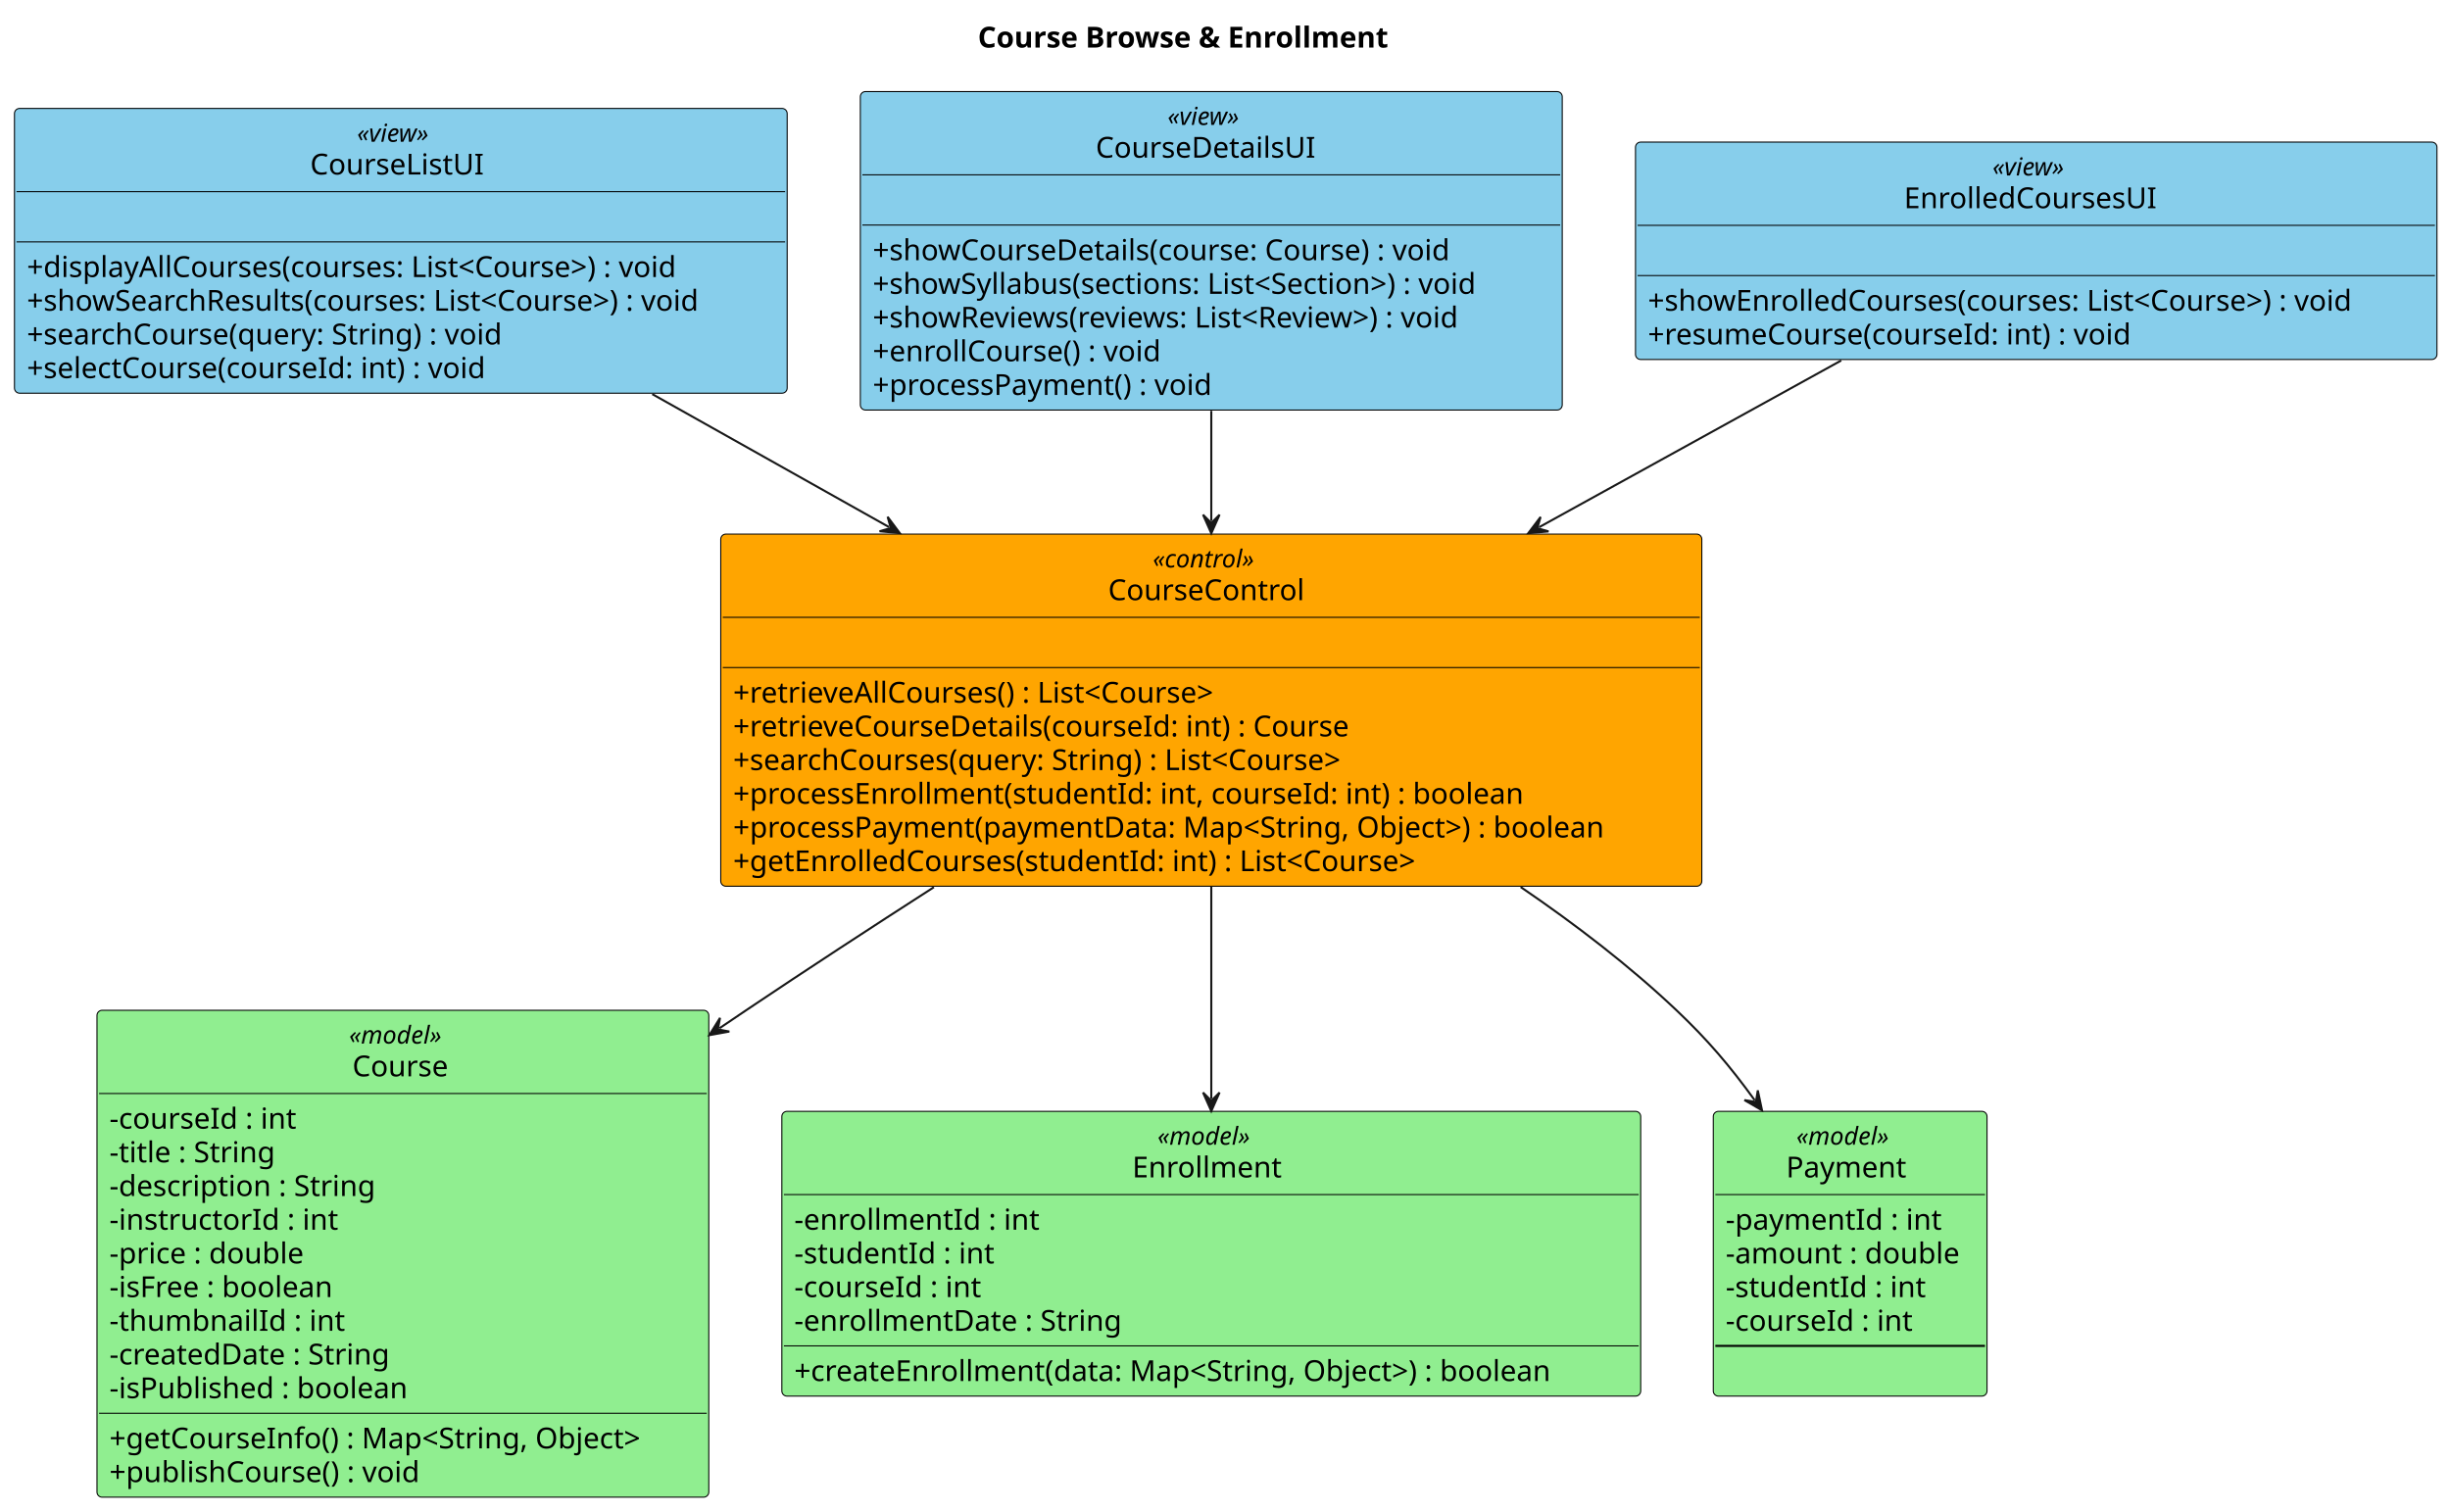
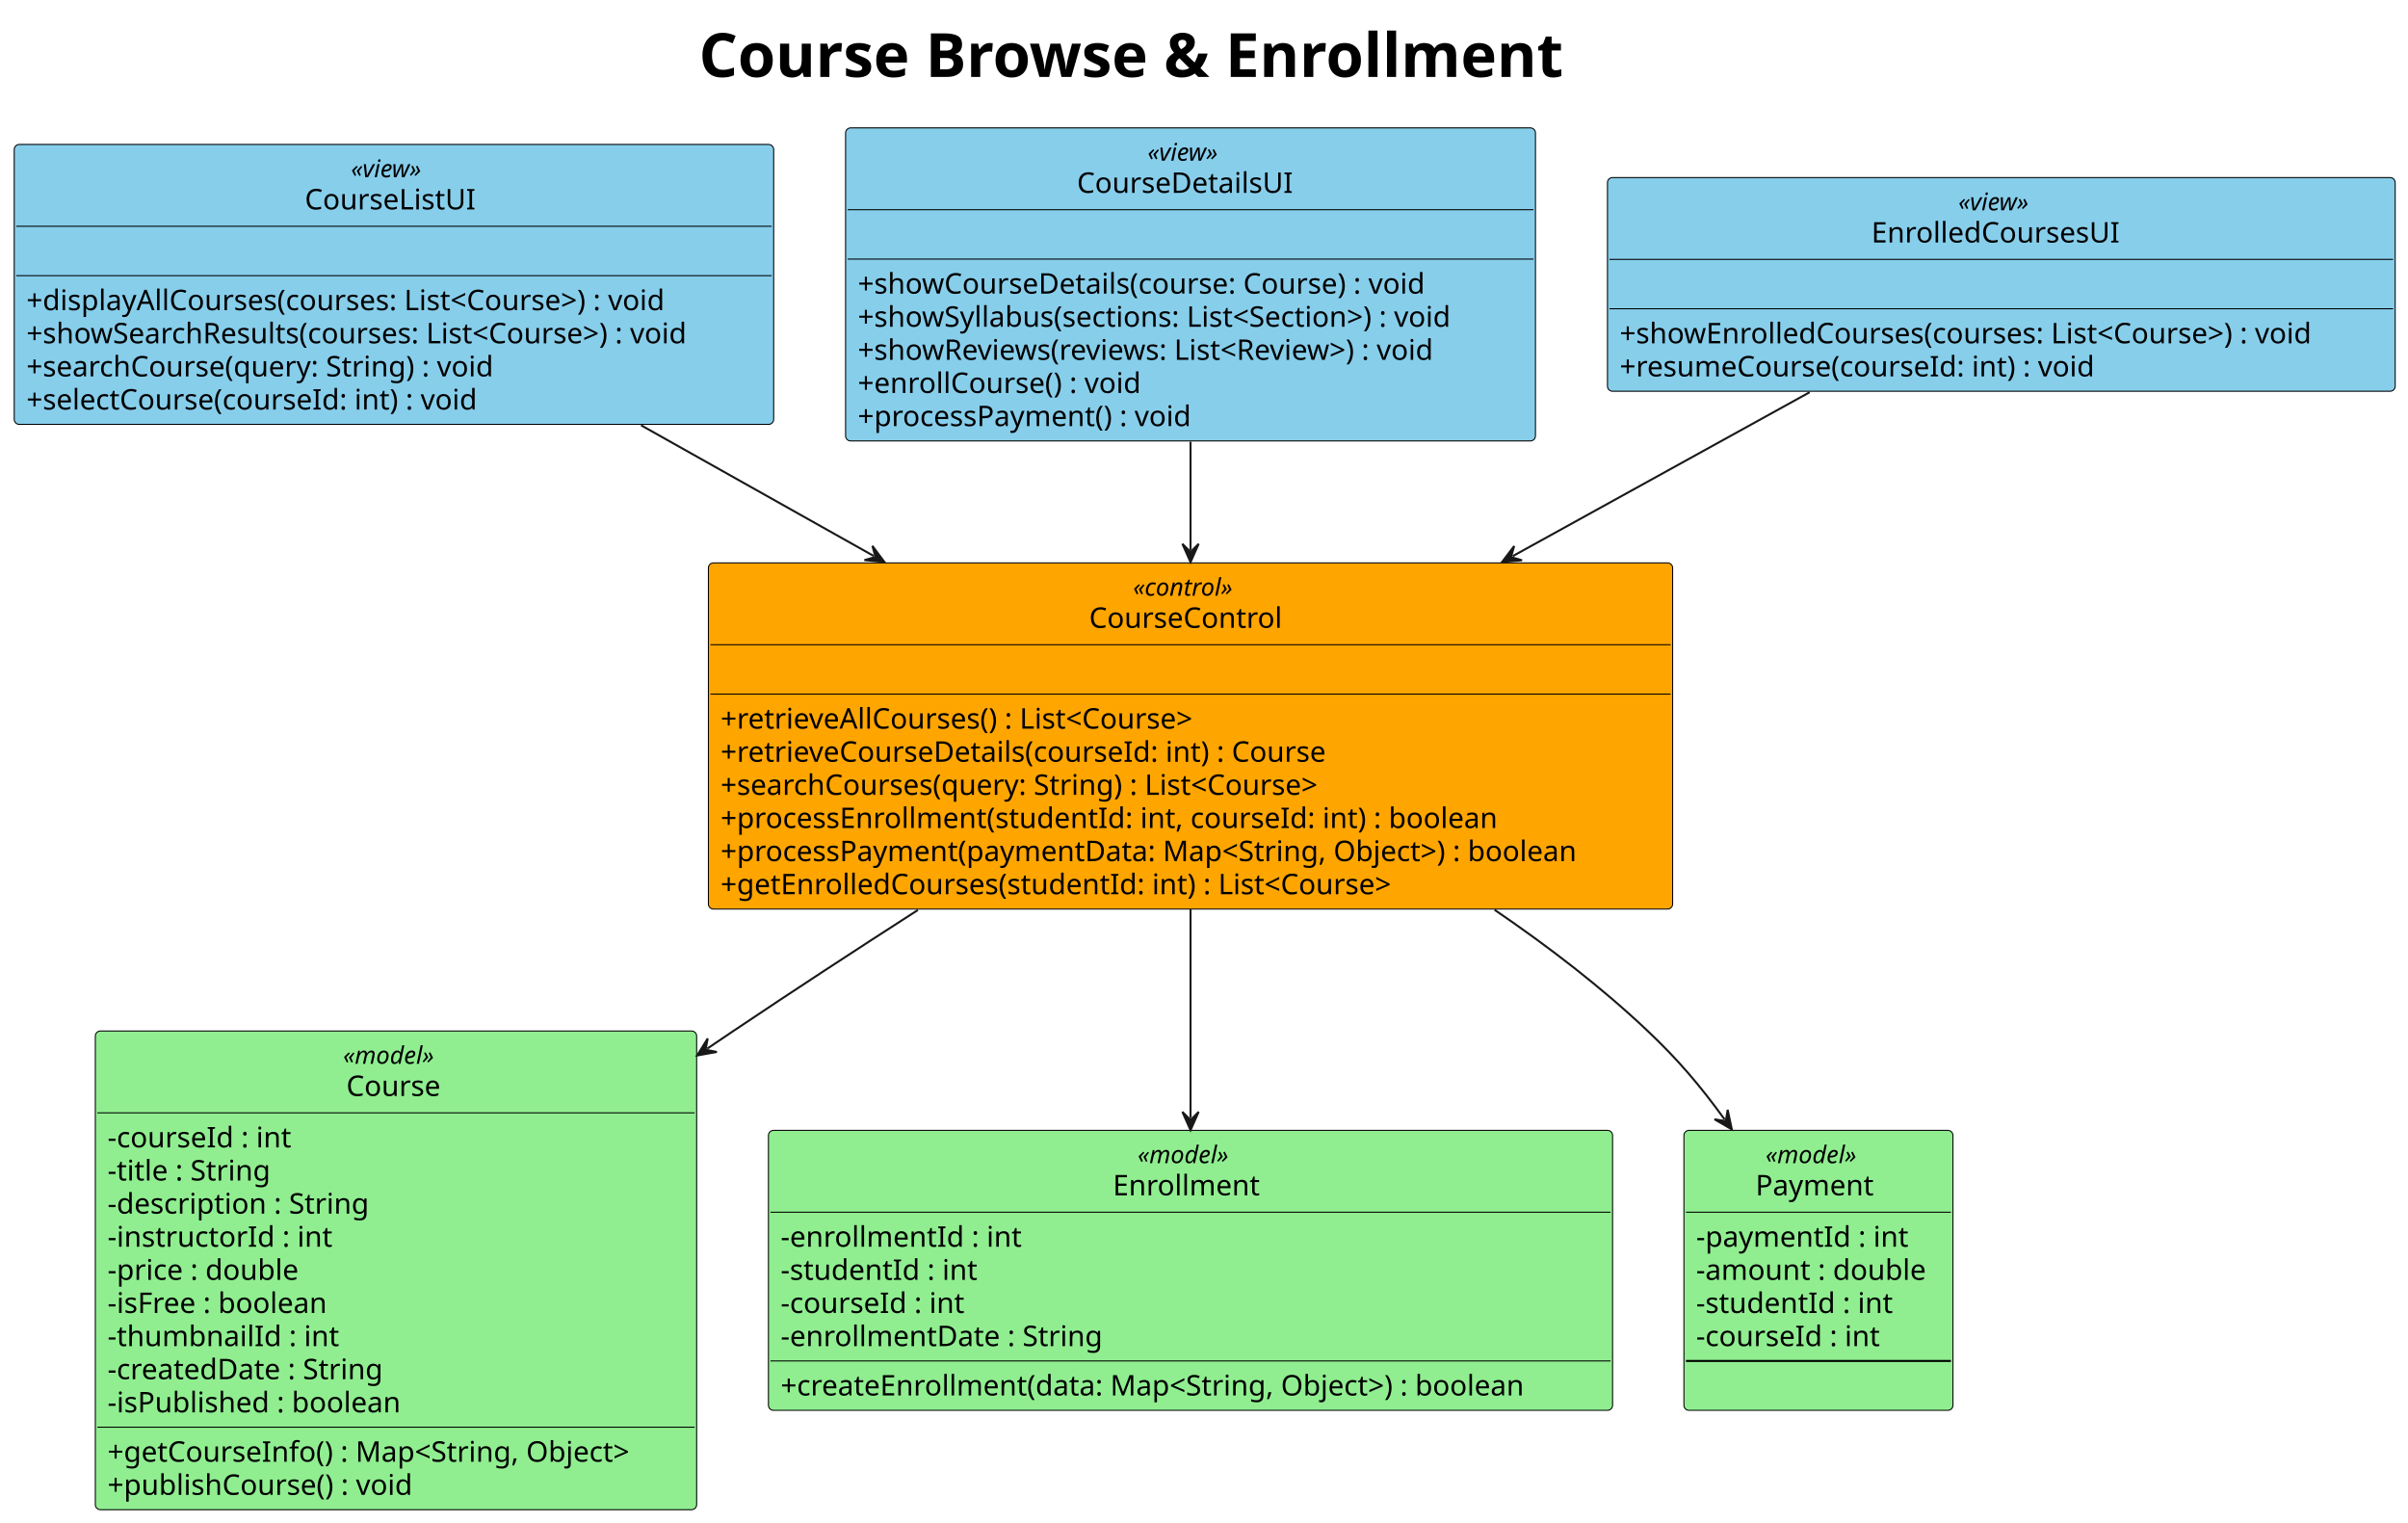
- <svg xmlns="http://www.w3.org/2000/svg" contentStyleType="text/css" data-diagram-type="CLASS" height="731px" preserveAspectRatio="none" style="width:1185px;height:731px;background:#FFFFFF;" version="1.1" viewBox="0 0 1185 731" width="1185px" zoomAndPan="magnify">
+ <svg xmlns="http://www.w3.org/2000/svg" contentStyleType="text/css" data-diagram-type="CLASS" height="749px" preserveAspectRatio="none" style="width:1185px;height:749px;background:#FFFFFF;" version="1.1" viewBox="0 0 1185 749" width="1185px" zoomAndPan="magnify">
  <defs />
  <g>
    <g class="title" data-source-line="1">
-       <text fill="#000000" font-family="sans-serif" font-size="14" font-weight="bold" lengthAdjust="spacing" textLength="225.77" x="472.961" y="22.995">Course Browse &amp; Enrollment</text>
+       <text fill="#000000" font-family="sans-serif" font-size="30" font-weight="bold" lengthAdjust="spacing" textLength="483.794" x="343.949" y="37.847">Course Browse &amp; Enrollment</text>
    </g>
-     <g class="entity" data-qualified-name="CourseListUI" data-source-line="17" id="ent0002">
-       <rect fill="#87CEEB" height="137.75" rx="2.5" ry="2.5" style="stroke:#000000;stroke-width:0.5;" width="373.737" x="7" y="52.447" />
-       <text fill="#000000" font-family="sans-serif" font-size="12" font-style="italic" lengthAdjust="spacing" textLength="42.316" x="172.71" y="68.585">«view»</text>
-       <text fill="#000000" font-family="sans-serif" font-size="14" lengthAdjust="spacing" textLength="87.726" x="150.006" y="84.411">CourseListUI</text>
-       <line style="stroke:#000000;stroke-width:0.5;" x1="8" x2="379.737" y1="92.713" y2="92.713" />
-       <text fill="#000000" font-family="sans-serif" font-size="14" lengthAdjust="spacing" textLength="4.45" x="13" y="109.708"> </text>
-       <line style="stroke:#000000;stroke-width:0.5;" x1="8" x2="379.737" y1="117.009" y2="117.009" />
-       <text fill="#000000" font-family="sans-serif" font-size="14" lengthAdjust="spacing" textLength="349.207" x="13" y="134.005">+displayAllCourses(courses: List&lt;Course&gt;) : void</text>
-       <text fill="#000000" font-family="sans-serif" font-size="14" lengthAdjust="spacing" textLength="361.737" x="13" y="150.301">+showSearchResults(courses: List&lt;Course&gt;) : void</text>
-       <text fill="#000000" font-family="sans-serif" font-size="14" lengthAdjust="spacing" textLength="252.95" x="13" y="166.598">+searchCourse(query: String) : void</text>
-       <text fill="#000000" font-family="sans-serif" font-size="14" lengthAdjust="spacing" textLength="243.606" x="13" y="182.895">+selectCourse(courseId: int) : void</text>
+     <g class="entity" data-qualified-name="CourseListUI" data-source-line="18" id="ent0002">
+       <rect fill="#87CEEB" height="137.75" rx="2.5" ry="2.5" style="stroke:#000000;stroke-width:0.5;" width="373.737" x="7" y="71.072" />
+       <text fill="#000000" font-family="sans-serif" font-size="12" font-style="italic" lengthAdjust="spacing" textLength="42.316" x="172.71" y="87.21">«view»</text>
+       <text fill="#000000" font-family="sans-serif" font-size="14" lengthAdjust="spacing" textLength="87.726" x="150.006" y="103.036">CourseListUI</text>
+       <line style="stroke:#000000;stroke-width:0.5;" x1="8" x2="379.737" y1="111.338" y2="111.338" />
+       <text fill="#000000" font-family="sans-serif" font-size="14" lengthAdjust="spacing" textLength="4.45" x="13" y="128.333"> </text>
+       <line style="stroke:#000000;stroke-width:0.5;" x1="8" x2="379.737" y1="135.634" y2="135.634" />
+       <text fill="#000000" font-family="sans-serif" font-size="14" lengthAdjust="spacing" textLength="349.207" x="13" y="152.63">+displayAllCourses(courses: List&lt;Course&gt;) : void</text>
+       <text fill="#000000" font-family="sans-serif" font-size="14" lengthAdjust="spacing" textLength="361.737" x="13" y="168.926">+showSearchResults(courses: List&lt;Course&gt;) : void</text>
+       <text fill="#000000" font-family="sans-serif" font-size="14" lengthAdjust="spacing" textLength="252.95" x="13" y="185.223">+searchCourse(query: String) : void</text>
+       <text fill="#000000" font-family="sans-serif" font-size="14" lengthAdjust="spacing" textLength="243.606" x="13" y="201.52">+selectCourse(courseId: int) : void</text>
    </g>
-     <g class="entity" data-qualified-name="CourseDetailsUI" data-source-line="26" id="ent0003">
-       <rect fill="#87CEEB" height="154.047" rx="2.5" ry="2.5" style="stroke:#000000;stroke-width:0.5;" width="339.496" x="416.12" y="44.297" />
-       <text fill="#000000" font-family="sans-serif" font-size="12" font-style="italic" lengthAdjust="spacing" textLength="42.316" x="564.71" y="60.435">«view»</text>
-       <text fill="#000000" font-family="sans-serif" font-size="14" lengthAdjust="spacing" textLength="111.788" x="529.974" y="76.261">CourseDetailsUI</text>
-       <line style="stroke:#000000;stroke-width:0.5;" x1="417.12" x2="754.616" y1="84.562" y2="84.562" />
-       <text fill="#000000" font-family="sans-serif" font-size="14" lengthAdjust="spacing" textLength="4.45" x="422.12" y="101.558"> </text>
-       <line style="stroke:#000000;stroke-width:0.5;" x1="417.12" x2="754.616" y1="108.859" y2="108.859" />
-       <text fill="#000000" font-family="sans-serif" font-size="14" lengthAdjust="spacing" textLength="304.336" x="422.12" y="125.855">+showCourseDetails(course: Course) : void</text>
-       <text fill="#000000" font-family="sans-serif" font-size="14" lengthAdjust="spacing" textLength="327.496" x="422.12" y="142.151">+showSyllabus(sections: List&lt;Section&gt;) : void</text>
-       <text fill="#000000" font-family="sans-serif" font-size="14" lengthAdjust="spacing" textLength="321.535" x="422.12" y="158.448">+showReviews(reviews: List&lt;Review&gt;) : void</text>
-       <text fill="#000000" font-family="sans-serif" font-size="14" lengthAdjust="spacing" textLength="154.362" x="422.12" y="174.745">+enrollCourse() : void</text>
-       <text fill="#000000" font-family="sans-serif" font-size="14" lengthAdjust="spacing" textLength="181.925" x="422.12" y="191.042">+processPayment() : void</text>
+     <g class="entity" data-qualified-name="CourseDetailsUI" data-source-line="27" id="ent0003">
+       <rect fill="#87CEEB" height="154.047" rx="2.5" ry="2.5" style="stroke:#000000;stroke-width:0.5;" width="339.496" x="416.12" y="62.922" />
+       <text fill="#000000" font-family="sans-serif" font-size="12" font-style="italic" lengthAdjust="spacing" textLength="42.316" x="564.71" y="79.061">«view»</text>
+       <text fill="#000000" font-family="sans-serif" font-size="14" lengthAdjust="spacing" textLength="111.788" x="529.974" y="94.886">CourseDetailsUI</text>
+       <line style="stroke:#000000;stroke-width:0.5;" x1="417.12" x2="754.616" y1="103.188" y2="103.188" />
+       <text fill="#000000" font-family="sans-serif" font-size="14" lengthAdjust="spacing" textLength="4.45" x="422.12" y="120.183"> </text>
+       <line style="stroke:#000000;stroke-width:0.5;" x1="417.12" x2="754.616" y1="127.484" y2="127.484" />
+       <text fill="#000000" font-family="sans-serif" font-size="14" lengthAdjust="spacing" textLength="304.336" x="422.12" y="144.48">+showCourseDetails(course: Course) : void</text>
+       <text fill="#000000" font-family="sans-serif" font-size="14" lengthAdjust="spacing" textLength="327.496" x="422.12" y="160.776">+showSyllabus(sections: List&lt;Section&gt;) : void</text>
+       <text fill="#000000" font-family="sans-serif" font-size="14" lengthAdjust="spacing" textLength="321.535" x="422.12" y="177.073">+showReviews(reviews: List&lt;Review&gt;) : void</text>
+       <text fill="#000000" font-family="sans-serif" font-size="14" lengthAdjust="spacing" textLength="154.362" x="422.12" y="193.37">+enrollCourse() : void</text>
+       <text fill="#000000" font-family="sans-serif" font-size="14" lengthAdjust="spacing" textLength="181.925" x="422.12" y="209.667">+processPayment() : void</text>
    </g>
-     <g class="entity" data-qualified-name="EnrolledCoursesUI" data-source-line="36" id="ent0004">
-       <rect fill="#87CEEB" height="105.156" rx="2.5" ry="2.5" style="stroke:#000000;stroke-width:0.5;" width="387.642" x="791.05" y="68.737" />
-       <text fill="#000000" font-family="sans-serif" font-size="12" font-style="italic" lengthAdjust="spacing" textLength="42.316" x="963.713" y="84.876">«view»</text>
-       <text fill="#000000" font-family="sans-serif" font-size="14" lengthAdjust="spacing" textLength="127.866" x="920.938" y="100.701">EnrolledCoursesUI</text>
-       <line style="stroke:#000000;stroke-width:0.5;" x1="792.05" x2="1177.692" y1="109.002" y2="109.002" />
-       <text fill="#000000" font-family="sans-serif" font-size="14" lengthAdjust="spacing" textLength="4.45" x="797.05" y="125.998"> </text>
-       <line style="stroke:#000000;stroke-width:0.5;" x1="792.05" x2="1177.692" y1="133.299" y2="133.299" />
-       <text fill="#000000" font-family="sans-serif" font-size="14" lengthAdjust="spacing" textLength="375.642" x="797.05" y="150.294">+showEnrolledCourses(courses: List&lt;Course&gt;) : void</text>
-       <text fill="#000000" font-family="sans-serif" font-size="14" lengthAdjust="spacing" textLength="254.796" x="797.05" y="166.591">+resumeCourse(courseId: int) : void</text>
+     <g class="entity" data-qualified-name="EnrolledCoursesUI" data-source-line="37" id="ent0004">
+       <rect fill="#87CEEB" height="105.156" rx="2.5" ry="2.5" style="stroke:#000000;stroke-width:0.5;" width="387.642" x="791.05" y="87.362" />
+       <text fill="#000000" font-family="sans-serif" font-size="12" font-style="italic" lengthAdjust="spacing" textLength="42.316" x="963.713" y="103.501">«view»</text>
+       <text fill="#000000" font-family="sans-serif" font-size="14" lengthAdjust="spacing" textLength="127.866" x="920.938" y="119.326">EnrolledCoursesUI</text>
+       <line style="stroke:#000000;stroke-width:0.5;" x1="792.05" x2="1177.692" y1="127.627" y2="127.627" />
+       <text fill="#000000" font-family="sans-serif" font-size="14" lengthAdjust="spacing" textLength="4.45" x="797.05" y="144.623"> </text>
+       <line style="stroke:#000000;stroke-width:0.5;" x1="792.05" x2="1177.692" y1="151.924" y2="151.924" />
+       <text fill="#000000" font-family="sans-serif" font-size="14" lengthAdjust="spacing" textLength="375.642" x="797.05" y="168.919">+showEnrolledCourses(courses: List&lt;Course&gt;) : void</text>
+       <text fill="#000000" font-family="sans-serif" font-size="14" lengthAdjust="spacing" textLength="254.796" x="797.05" y="185.216">+resumeCourse(courseId: int) : void</text>
    </g>
-     <g class="entity" data-qualified-name="CourseControl" data-source-line="43" id="ent0005">
-       <rect fill="#FFA500" height="170.344" rx="2.5" ry="2.5" style="stroke:#000000;stroke-width:0.5;" width="474.513" x="348.61" y="258.347" />
-       <text fill="#000000" font-family="sans-serif" font-size="12" font-style="italic" lengthAdjust="spacing" textLength="56.543" x="557.595" y="274.486">«control»</text>
-       <text fill="#000000" font-family="sans-serif" font-size="14" lengthAdjust="spacing" textLength="99.791" x="535.971" y="290.311">CourseControl</text>
-       <line style="stroke:#000000;stroke-width:0.5;" x1="349.61" x2="822.123" y1="298.613" y2="298.613" />
-       <text fill="#000000" font-family="sans-serif" font-size="14" lengthAdjust="spacing" textLength="4.45" x="354.61" y="315.608"> </text>
-       <line style="stroke:#000000;stroke-width:0.5;" x1="349.61" x2="822.123" y1="322.909" y2="322.909" />
-       <text fill="#000000" font-family="sans-serif" font-size="14" lengthAdjust="spacing" textLength="261.625" x="354.61" y="339.904">+retrieveAllCourses() : List&lt;Course&gt;</text>
-       <text fill="#000000" font-family="sans-serif" font-size="14" lengthAdjust="spacing" textLength="324.81" x="354.61" y="356.201">+retrieveCourseDetails(courseId: int) : Course</text>
-       <text fill="#000000" font-family="sans-serif" font-size="14" lengthAdjust="spacing" textLength="327.428" x="354.61" y="372.498">+searchCourses(query: String) : List&lt;Course&gt;</text>
-       <text fill="#000000" font-family="sans-serif" font-size="14" lengthAdjust="spacing" textLength="412.87" x="354.61" y="388.795">+processEnrollment(studentId: int, courseId: int) : boolean</text>
-       <text fill="#000000" font-family="sans-serif" font-size="14" lengthAdjust="spacing" textLength="462.513" x="354.61" y="405.092">+processPayment(paymentData: Map&lt;String, Object&gt;) : boolean</text>
-       <text fill="#000000" font-family="sans-serif" font-size="14" lengthAdjust="spacing" textLength="363.515" x="354.61" y="421.389">+getEnrolledCourses(studentId: int) : List&lt;Course&gt;</text>
+     <g class="entity" data-qualified-name="CourseControl" data-source-line="44" id="ent0005">
+       <rect fill="#FFA500" height="170.344" rx="2.5" ry="2.5" style="stroke:#000000;stroke-width:0.5;" width="474.513" x="348.61" y="276.972" />
+       <text fill="#000000" font-family="sans-serif" font-size="12" font-style="italic" lengthAdjust="spacing" textLength="56.543" x="557.595" y="293.111">«control»</text>
+       <text fill="#000000" font-family="sans-serif" font-size="14" lengthAdjust="spacing" textLength="99.791" x="535.971" y="308.936">CourseControl</text>
+       <line style="stroke:#000000;stroke-width:0.5;" x1="349.61" x2="822.123" y1="317.238" y2="317.238" />
+       <text fill="#000000" font-family="sans-serif" font-size="14" lengthAdjust="spacing" textLength="4.45" x="354.61" y="334.233"> </text>
+       <line style="stroke:#000000;stroke-width:0.5;" x1="349.61" x2="822.123" y1="341.534" y2="341.534" />
+       <text fill="#000000" font-family="sans-serif" font-size="14" lengthAdjust="spacing" textLength="261.625" x="354.61" y="358.529">+retrieveAllCourses() : List&lt;Course&gt;</text>
+       <text fill="#000000" font-family="sans-serif" font-size="14" lengthAdjust="spacing" textLength="324.81" x="354.61" y="374.826">+retrieveCourseDetails(courseId: int) : Course</text>
+       <text fill="#000000" font-family="sans-serif" font-size="14" lengthAdjust="spacing" textLength="327.428" x="354.61" y="391.123">+searchCourses(query: String) : List&lt;Course&gt;</text>
+       <text fill="#000000" font-family="sans-serif" font-size="14" lengthAdjust="spacing" textLength="412.87" x="354.61" y="407.42">+processEnrollment(studentId: int, courseId: int) : boolean</text>
+       <text fill="#000000" font-family="sans-serif" font-size="14" lengthAdjust="spacing" textLength="462.513" x="354.61" y="423.717">+processPayment(paymentData: Map&lt;String, Object&gt;) : boolean</text>
+       <text fill="#000000" font-family="sans-serif" font-size="14" lengthAdjust="spacing" textLength="363.515" x="354.61" y="440.014">+getEnrolledCourses(studentId: int) : List&lt;Course&gt;</text>
    </g>
-     <g class="entity" data-qualified-name="Course" data-source-line="54" id="ent0006">
-       <rect fill="#90EE90" height="235.531" rx="2.5" ry="2.5" style="stroke:#000000;stroke-width:0.5;" width="295.917" x="46.91" y="488.687" />
-       <text fill="#000000" font-family="sans-serif" font-size="12" font-style="italic" lengthAdjust="spacing" textLength="52.049" x="168.844" y="504.825">«model»</text>
-       <text fill="#000000" font-family="sans-serif" font-size="14" lengthAdjust="spacing" textLength="48.877" x="170.43" y="520.651">Course</text>
-       <line style="stroke:#000000;stroke-width:0.5;" x1="47.91" x2="341.827" y1="528.952" y2="528.952" />
-       <text fill="#000000" font-family="sans-serif" font-size="14" lengthAdjust="spacing" textLength="96.735" x="52.91" y="545.948">-courseId : int</text>
-       <text fill="#000000" font-family="sans-serif" font-size="14" lengthAdjust="spacing" textLength="87.821" x="52.91" y="562.245">-title : String</text>
-       <text fill="#000000" font-family="sans-serif" font-size="14" lengthAdjust="spacing" textLength="138.291" x="52.91" y="578.541">-description : String</text>
-       <text fill="#000000" font-family="sans-serif" font-size="14" lengthAdjust="spacing" textLength="117.619" x="52.91" y="594.838">-instructorId : int</text>
-       <text fill="#000000" font-family="sans-serif" font-size="14" lengthAdjust="spacing" textLength="101.227" x="52.91" y="611.135">-price : double</text>
-       <text fill="#000000" font-family="sans-serif" font-size="14" lengthAdjust="spacing" textLength="116.86" x="52.91" y="627.432">-isFree : boolean</text>
-       <text fill="#000000" font-family="sans-serif" font-size="14" lengthAdjust="spacing" textLength="120.928" x="52.91" y="643.729">-thumbnailId : int</text>
-       <text fill="#000000" font-family="sans-serif" font-size="14" lengthAdjust="spacing" textLength="147.547" x="52.91" y="660.026">-createdDate : String</text>
-       <text fill="#000000" font-family="sans-serif" font-size="14" lengthAdjust="spacing" textLength="153.474" x="52.91" y="676.323">-isPublished : boolean</text>
-       <line style="stroke:#000000;stroke-width:0.5;" x1="47.91" x2="341.827" y1="683.624" y2="683.624" />
-       <text fill="#000000" font-family="sans-serif" font-size="14" lengthAdjust="spacing" textLength="283.917" x="52.91" y="700.62">+getCourseInfo() : Map&lt;String, Object&gt;</text>
-       <text fill="#000000" font-family="sans-serif" font-size="14" lengthAdjust="spacing" textLength="165.368" x="52.91" y="716.916">+publishCourse() : void</text>
+     <g class="entity" data-qualified-name="Course" data-source-line="55" id="ent0006">
+       <rect fill="#90EE90" height="235.531" rx="2.5" ry="2.5" style="stroke:#000000;stroke-width:0.5;" width="295.917" x="46.91" y="507.312" />
+       <text fill="#000000" font-family="sans-serif" font-size="12" font-style="italic" lengthAdjust="spacing" textLength="52.049" x="168.844" y="523.451">«model»</text>
+       <text fill="#000000" font-family="sans-serif" font-size="14" lengthAdjust="spacing" textLength="48.877" x="170.43" y="539.276">Course</text>
+       <line style="stroke:#000000;stroke-width:0.5;" x1="47.91" x2="341.827" y1="547.577" y2="547.577" />
+       <text fill="#000000" font-family="sans-serif" font-size="14" lengthAdjust="spacing" textLength="96.735" x="52.91" y="564.573">-courseId : int</text>
+       <text fill="#000000" font-family="sans-serif" font-size="14" lengthAdjust="spacing" textLength="87.821" x="52.91" y="580.87">-title : String</text>
+       <text fill="#000000" font-family="sans-serif" font-size="14" lengthAdjust="spacing" textLength="138.291" x="52.91" y="597.166">-description : String</text>
+       <text fill="#000000" font-family="sans-serif" font-size="14" lengthAdjust="spacing" textLength="117.619" x="52.91" y="613.463">-instructorId : int</text>
+       <text fill="#000000" font-family="sans-serif" font-size="14" lengthAdjust="spacing" textLength="101.227" x="52.91" y="629.76">-price : double</text>
+       <text fill="#000000" font-family="sans-serif" font-size="14" lengthAdjust="spacing" textLength="116.86" x="52.91" y="646.057">-isFree : boolean</text>
+       <text fill="#000000" font-family="sans-serif" font-size="14" lengthAdjust="spacing" textLength="120.928" x="52.91" y="662.354">-thumbnailId : int</text>
+       <text fill="#000000" font-family="sans-serif" font-size="14" lengthAdjust="spacing" textLength="147.547" x="52.91" y="678.651">-createdDate : String</text>
+       <text fill="#000000" font-family="sans-serif" font-size="14" lengthAdjust="spacing" textLength="153.474" x="52.91" y="694.948">-isPublished : boolean</text>
+       <line style="stroke:#000000;stroke-width:0.5;" x1="47.91" x2="341.827" y1="702.249" y2="702.249" />
+       <text fill="#000000" font-family="sans-serif" font-size="14" lengthAdjust="spacing" textLength="283.917" x="52.91" y="719.245">+getCourseInfo() : Map&lt;String, Object&gt;</text>
+       <text fill="#000000" font-family="sans-serif" font-size="14" lengthAdjust="spacing" textLength="165.368" x="52.91" y="735.541">+publishCourse() : void</text>
    </g>
-     <g class="entity" data-qualified-name="Enrollment" data-source-line="68" id="ent0007">
-       <rect fill="#90EE90" height="137.75" rx="2.5" ry="2.5" style="stroke:#000000;stroke-width:0.5;" width="415.409" x="378.16" y="537.577" />
-       <text fill="#000000" font-family="sans-serif" font-size="12" font-style="italic" lengthAdjust="spacing" textLength="52.049" x="559.84" y="553.716">«model»</text>
-       <text fill="#000000" font-family="sans-serif" font-size="14" lengthAdjust="spacing" textLength="76.433" x="547.648" y="569.541">Enrollment</text>
-       <line style="stroke:#000000;stroke-width:0.5;" x1="379.16" x2="792.569" y1="577.842" y2="577.842" />
-       <text fill="#000000" font-family="sans-serif" font-size="14" lengthAdjust="spacing" textLength="126.137" x="384.16" y="594.838">-enrollmentId : int</text>
-       <text fill="#000000" font-family="sans-serif" font-size="14" lengthAdjust="spacing" textLength="103.455" x="384.16" y="611.135">-studentId : int</text>
-       <text fill="#000000" font-family="sans-serif" font-size="14" lengthAdjust="spacing" textLength="96.735" x="384.16" y="627.431">-courseId : int</text>
-       <text fill="#000000" font-family="sans-serif" font-size="14" lengthAdjust="spacing" textLength="170.112" x="384.16" y="643.728">-enrollmentDate : String</text>
-       <line style="stroke:#000000;stroke-width:0.5;" x1="379.16" x2="792.569" y1="651.03" y2="651.03" />
-       <text fill="#000000" font-family="sans-serif" font-size="14" lengthAdjust="spacing" textLength="403.409" x="384.16" y="668.025">+createEnrollment(data: Map&lt;String, Object&gt;) : boolean</text>
+     <g class="entity" data-qualified-name="Enrollment" data-source-line="69" id="ent0007">
+       <rect fill="#90EE90" height="137.75" rx="2.5" ry="2.5" style="stroke:#000000;stroke-width:0.5;" width="415.409" x="378.16" y="556.202" />
+       <text fill="#000000" font-family="sans-serif" font-size="12" font-style="italic" lengthAdjust="spacing" textLength="52.049" x="559.84" y="572.341">«model»</text>
+       <text fill="#000000" font-family="sans-serif" font-size="14" lengthAdjust="spacing" textLength="76.433" x="547.648" y="588.166">Enrollment</text>
+       <line style="stroke:#000000;stroke-width:0.5;" x1="379.16" x2="792.569" y1="596.467" y2="596.467" />
+       <text fill="#000000" font-family="sans-serif" font-size="14" lengthAdjust="spacing" textLength="126.137" x="384.16" y="613.463">-enrollmentId : int</text>
+       <text fill="#000000" font-family="sans-serif" font-size="14" lengthAdjust="spacing" textLength="103.455" x="384.16" y="629.76">-studentId : int</text>
+       <text fill="#000000" font-family="sans-serif" font-size="14" lengthAdjust="spacing" textLength="96.735" x="384.16" y="646.056">-courseId : int</text>
+       <text fill="#000000" font-family="sans-serif" font-size="14" lengthAdjust="spacing" textLength="170.112" x="384.16" y="662.353">-enrollmentDate : String</text>
+       <line style="stroke:#000000;stroke-width:0.5;" x1="379.16" x2="792.569" y1="669.655" y2="669.655" />
+       <text fill="#000000" font-family="sans-serif" font-size="14" lengthAdjust="spacing" textLength="403.409" x="384.16" y="686.65">+createEnrollment(data: Map&lt;String, Object&gt;) : boolean</text>
    </g>
-     <g class="entity" data-qualified-name="Payment" data-source-line="76" id="ent0008">
-       <rect fill="#90EE90" height="137.75" rx="2.5" ry="2.5" style="stroke:#000000;stroke-width:0.5;" width="132.401" x="828.67" y="537.577" />
-       <text fill="#000000" font-family="sans-serif" font-size="12" font-style="italic" lengthAdjust="spacing" textLength="52.049" x="868.846" y="553.716">«model»</text>
-       <text fill="#000000" font-family="sans-serif" font-size="14" lengthAdjust="spacing" textLength="61.92" x="863.911" y="569.541">Payment</text>
-       <line style="stroke:#000000;stroke-width:0.5;" x1="829.67" x2="960.071" y1="577.842" y2="577.842" />
-       <text fill="#000000" font-family="sans-serif" font-size="14" lengthAdjust="spacing" textLength="112.301" x="834.67" y="594.838">-paymentId : int</text>
-       <text fill="#000000" font-family="sans-serif" font-size="14" lengthAdjust="spacing" textLength="120.401" x="834.67" y="611.135">-amount : double</text>
-       <text fill="#000000" font-family="sans-serif" font-size="14" lengthAdjust="spacing" textLength="103.455" x="834.67" y="627.431">-studentId : int</text>
-       <text fill="#000000" font-family="sans-serif" font-size="14" lengthAdjust="spacing" textLength="96.735" x="834.67" y="643.728">-courseId : int</text>
-       <line style="stroke:#000000;stroke-width:1;" x1="829.67" x2="960.071" y1="651.03" y2="651.03" />
-       <text fill="#000000" font-family="sans-serif" font-size="14" lengthAdjust="spacing" textLength="4.45" x="834.67" y="668.025"> </text>
+     <g class="entity" data-qualified-name="Payment" data-source-line="77" id="ent0008">
+       <rect fill="#90EE90" height="137.75" rx="2.5" ry="2.5" style="stroke:#000000;stroke-width:0.5;" width="132.401" x="828.67" y="556.202" />
+       <text fill="#000000" font-family="sans-serif" font-size="12" font-style="italic" lengthAdjust="spacing" textLength="52.049" x="868.846" y="572.341">«model»</text>
+       <text fill="#000000" font-family="sans-serif" font-size="14" lengthAdjust="spacing" textLength="61.92" x="863.911" y="588.166">Payment</text>
+       <line style="stroke:#000000;stroke-width:0.5;" x1="829.67" x2="960.071" y1="596.467" y2="596.467" />
+       <text fill="#000000" font-family="sans-serif" font-size="14" lengthAdjust="spacing" textLength="112.301" x="834.67" y="613.463">-paymentId : int</text>
+       <text fill="#000000" font-family="sans-serif" font-size="14" lengthAdjust="spacing" textLength="120.401" x="834.67" y="629.76">-amount : double</text>
+       <text fill="#000000" font-family="sans-serif" font-size="14" lengthAdjust="spacing" textLength="103.455" x="834.67" y="646.056">-studentId : int</text>
+       <text fill="#000000" font-family="sans-serif" font-size="14" lengthAdjust="spacing" textLength="96.735" x="834.67" y="662.353">-courseId : int</text>
+       <line style="stroke:#000000;stroke-width:1;" x1="829.67" x2="960.071" y1="669.655" y2="669.655" />
+       <text fill="#000000" font-family="sans-serif" font-size="14" lengthAdjust="spacing" textLength="4.45" x="834.67" y="686.65"> </text>
    </g>
-     <g class="link" data-entity-1="ent0002" data-entity-2="ent0005" data-link-type="dependency" data-source-line="86" id="lnk9">
-       <path codeLine="86" d="M315.48,190.637 C353.36,211.907 390.358,232.699 429.978,254.949" fill="none" id="CourseListUI-to-CourseControl" style="stroke:#181818;stroke-width:1;" />
-       <polygon fill="#181818" points="435.21,257.887,429.321,249.992,430.85,255.439,425.404,256.968,435.21,257.887" style="stroke:#181818;stroke-width:1;" />
+     <g class="link" data-entity-1="ent0002" data-entity-2="ent0005" data-link-type="dependency" data-source-line="87" id="lnk9">
+       <path codeLine="87" d="M315.48,209.262 C353.36,230.532 390.358,251.324 429.978,273.574" fill="none" id="CourseListUI-to-CourseControl" style="stroke:#181818;stroke-width:1;" />
+       <polygon fill="#181818" points="435.21,276.512,429.321,268.617,430.85,274.064,425.404,275.593,435.21,276.512" style="stroke:#181818;stroke-width:1;" />
    </g>
-     <g class="link" data-entity-1="ent0003" data-entity-2="ent0005" data-link-type="dependency" data-source-line="87" id="lnk10">
-       <path codeLine="87" d="M585.87,198.717 C585.87,217.847 585.87,232.477 585.87,251.977" fill="none" id="CourseDetailsUI-to-CourseControl" style="stroke:#181818;stroke-width:1;" />
-       <polygon fill="#181818" points="585.87,257.977,589.87,248.977,585.87,252.977,581.87,248.977,585.87,257.977" style="stroke:#181818;stroke-width:1;" />
+     <g class="link" data-entity-1="ent0003" data-entity-2="ent0005" data-link-type="dependency" data-source-line="88" id="lnk10">
+       <path codeLine="88" d="M585.87,217.342 C585.87,236.472 585.87,251.102 585.87,270.602" fill="none" id="CourseDetailsUI-to-CourseControl" style="stroke:#181818;stroke-width:1;" />
+       <polygon fill="#181818" points="585.87,276.602,589.87,267.602,585.87,271.602,581.87,267.602,585.87,276.602" style="stroke:#181818;stroke-width:1;" />
    </g>
-     <g class="link" data-entity-1="ent0004" data-entity-2="ent0005" data-link-type="dependency" data-source-line="88" id="lnk11">
-       <path codeLine="88" d="M890.56,174.367 C845.4,199.287 795.413,226.867 744.443,255.007" fill="none" id="EnrolledCoursesUI-to-CourseControl" style="stroke:#181818;stroke-width:1;" />
-       <polygon fill="#181818" points="739.19,257.907,749.002,257.059,743.567,255.49,745.136,250.055,739.19,257.907" style="stroke:#181818;stroke-width:1;" />
+     <g class="link" data-entity-1="ent0004" data-entity-2="ent0005" data-link-type="dependency" data-source-line="89" id="lnk11">
+       <path codeLine="89" d="M890.56,192.992 C845.4,217.912 795.413,245.492 744.443,273.632" fill="none" id="EnrolledCoursesUI-to-CourseControl" style="stroke:#181818;stroke-width:1;" />
+       <polygon fill="#181818" points="739.19,276.532,749.002,275.684,743.567,274.115,745.136,268.68,739.19,276.532" style="stroke:#181818;stroke-width:1;" />
    </g>
-     <g class="link" data-entity-1="ent0005" data-entity-2="ent0006" data-link-type="dependency" data-source-line="90" id="lnk12">
-       <path codeLine="90" d="M451.7,429.147 C421.65,448.467 390.04,469.087 360.87,488.687 C355.02,492.617 354.032,493.273 348.032,497.353" fill="none" id="CourseControl-to-Course" style="stroke:#181818;stroke-width:1;" />
-       <polygon fill="#181818" points="343.07,500.727,352.762,498.974,347.205,497.915,348.263,492.358,343.07,500.727" style="stroke:#181818;stroke-width:1;" />
+     <g class="link" data-entity-1="ent0005" data-entity-2="ent0006" data-link-type="dependency" data-source-line="91" id="lnk12">
+       <path codeLine="91" d="M451.7,447.772 C421.65,467.092 390.04,487.712 360.87,507.312 C355.02,511.242 354.032,511.898 348.032,515.978" fill="none" id="CourseControl-to-Course" style="stroke:#181818;stroke-width:1;" />
+       <polygon fill="#181818" points="343.07,519.352,352.762,517.599,347.205,516.54,348.263,510.983,343.07,519.352" style="stroke:#181818;stroke-width:1;" />
    </g>
-     <g class="link" data-entity-1="ent0005" data-entity-2="ent0007" data-link-type="dependency" data-source-line="91" id="lnk13">
-       <path codeLine="91" d="M585.87,428.877 C585.87,464.017 585.87,498.277 585.87,531.467" fill="none" id="CourseControl-to-Enrollment" style="stroke:#181818;stroke-width:1;" />
-       <polygon fill="#181818" points="585.87,537.467,589.87,528.467,585.87,532.467,581.87,528.467,585.87,537.467" style="stroke:#181818;stroke-width:1;" />
+     <g class="link" data-entity-1="ent0005" data-entity-2="ent0007" data-link-type="dependency" data-source-line="92" id="lnk13">
+       <path codeLine="92" d="M585.87,447.502 C585.87,482.642 585.87,516.902 585.87,550.092" fill="none" id="CourseControl-to-Enrollment" style="stroke:#181818;stroke-width:1;" />
+       <polygon fill="#181818" points="585.87,556.092,589.87,547.092,585.87,551.092,581.87,547.092,585.87,556.092" style="stroke:#181818;stroke-width:1;" />
    </g>
-     <g class="link" data-entity-1="ent0005" data-entity-2="ent0008" data-link-type="dependency" data-source-line="92" id="lnk14">
-       <path codeLine="92" d="M735.51,429.067 C761.95,447.087 788.22,467.227 810.87,488.687 C825.91,502.947 836.509,515.368 848.719,532.218" fill="none" id="CourseControl-to-Payment" style="stroke:#181818;stroke-width:1;" />
-       <polygon fill="#181818" points="852.24,537.077,850.198,527.442,849.306,533.028,843.72,532.136,852.24,537.077" style="stroke:#181818;stroke-width:1;" />
+     <g class="link" data-entity-1="ent0005" data-entity-2="ent0008" data-link-type="dependency" data-source-line="93" id="lnk14">
+       <path codeLine="93" d="M735.51,447.692 C761.95,465.712 788.22,485.852 810.87,507.312 C825.91,521.572 836.509,533.993 848.719,550.843" fill="none" id="CourseControl-to-Payment" style="stroke:#181818;stroke-width:1;" />
+       <polygon fill="#181818" points="852.24,555.702,850.198,546.067,849.306,551.653,843.72,550.761,852.24,555.702" style="stroke:#181818;stroke-width:1;" />
    </g>
  </g>
</svg>
